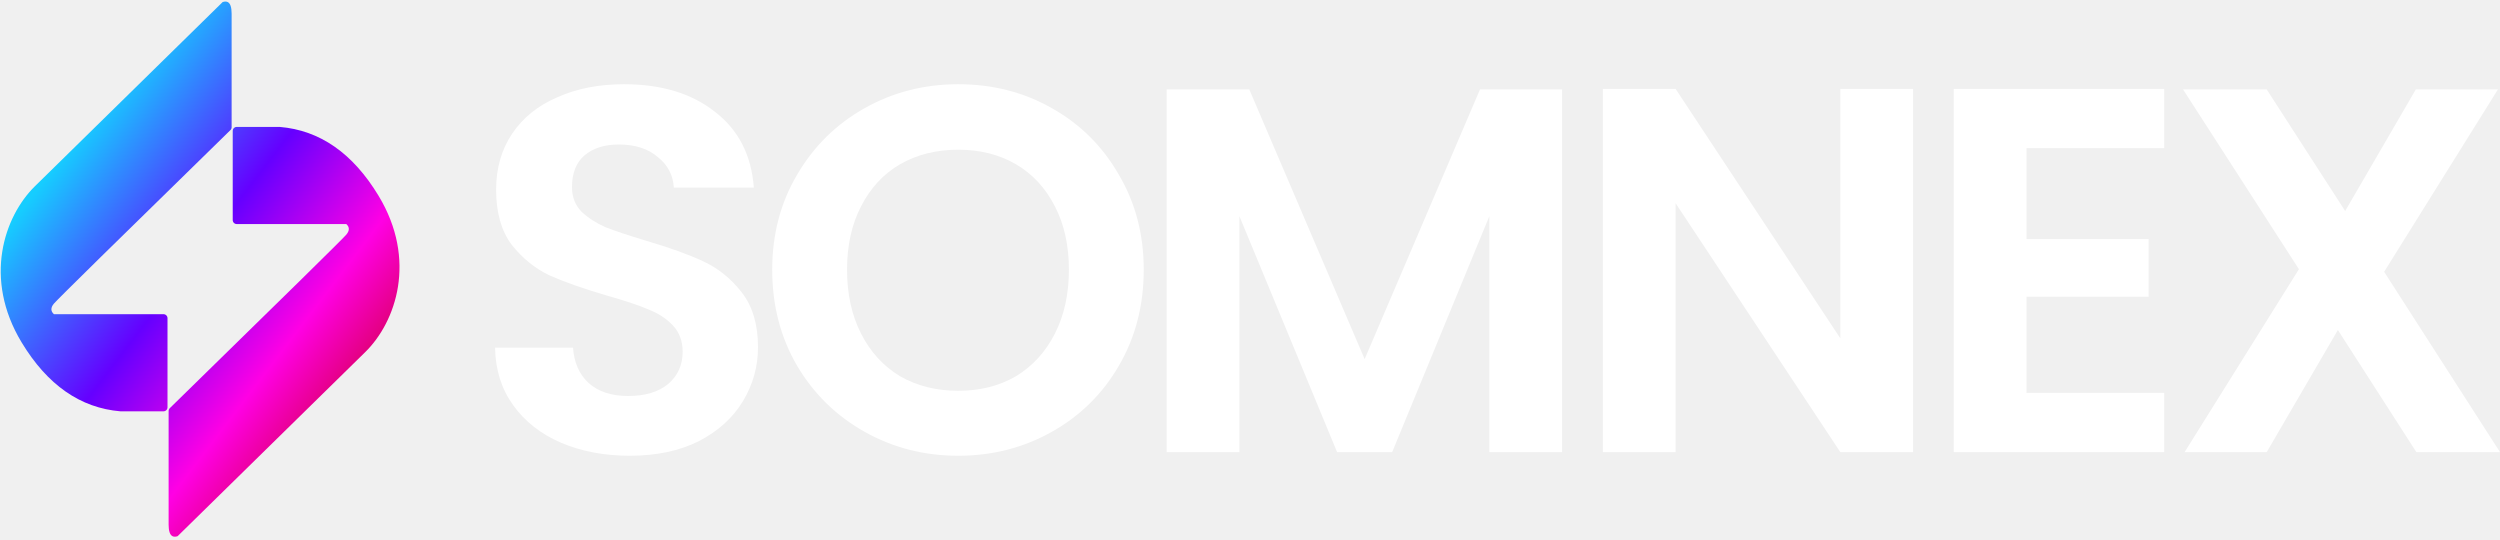
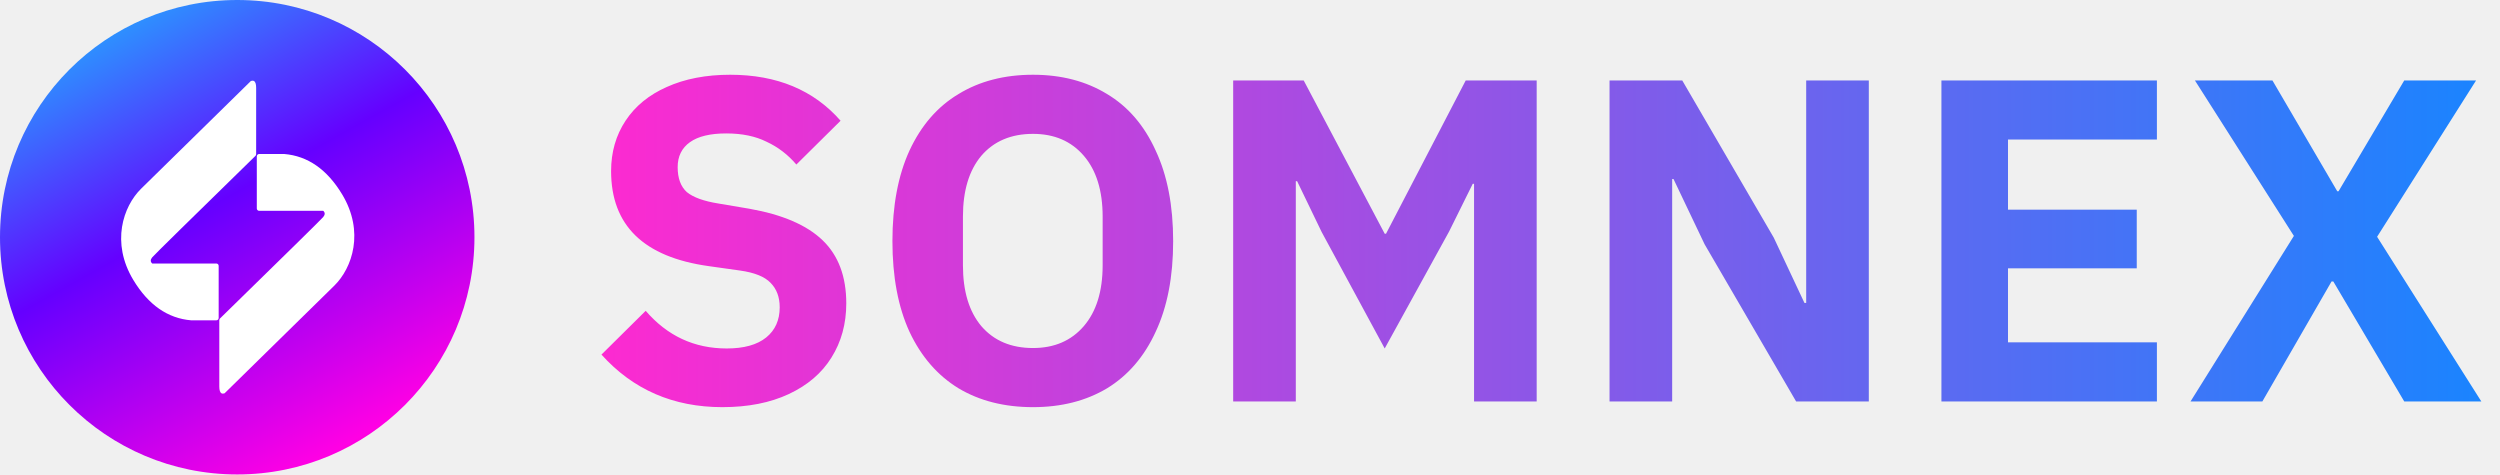
- <svg xmlns="http://www.w3.org/2000/svg" width="802" height="173" viewBox="0 0 802 173" fill="none">
-   <g clip-path="url(#clip0_1915_68)">
-     <path d="M89.72 40.714C102.622 41.79 113.203 49.165 121.462 62.838C133.851 83.347 127.049 103.212 117.22 112.901C110.667 119.361 90.584 139.063 56.974 172.008C56.317 172.228 55.772 172.229 55.34 172.01C54.507 171.587 54.091 170.348 54.091 168.293V131.854C54.091 131.507 54.231 131.174 54.48 130.932C91.145 95.117 110.017 76.564 111.097 75.273C112.176 73.981 112.176 72.851 111.097 71.882H75.954C75.238 71.882 74.658 71.303 74.658 70.59V42.006C74.658 41.292 75.238 40.714 75.954 40.714H89.72ZM71.42 0.663C72.077 0.442 72.622 0.442 73.055 0.661C73.888 1.084 74.304 2.323 74.304 4.378V40.816C74.304 41.163 74.164 41.496 73.915 41.739C37.246 77.557 18.373 96.11 17.297 97.397C16.217 98.689 16.217 99.82 17.297 100.789H52.44C53.156 100.789 53.736 101.367 53.736 102.081V130.665C53.736 131.378 53.156 131.957 52.44 131.957H38.675C25.773 130.88 15.192 123.506 6.933 109.833C-5.456 89.323 1.345 69.459 11.175 59.769C17.728 53.31 37.809 33.607 71.42 0.663Z" fill="url(#paint0_linear_1915_68)" />
+ <svg xmlns="http://www.w3.org/2000/svg" width="137" height="26" viewBox="0 0 137 26" fill="none">
+   <rect width="26" height="26" rx="13" fill="url(#paint0_linear_7083_6806)" />
+   <g clip-path="url(#clip0_7083_6806)">
+     <path d="M15.577 8.439C16.866 8.547 17.923 9.283 18.748 10.649C19.985 12.698 19.306 14.682 18.324 15.65C17.669 16.296 15.663 18.264 12.306 21.554C12.241 21.576 12.186 21.576 12.143 21.555C12.06 21.512 12.018 21.388 12.018 21.183V17.543C12.018 17.508 12.033 17.475 12.057 17.451C15.719 13.875 17.604 12.022 17.713 11.892C17.82 11.762 17.82 11.649 17.713 11.553H14.202C14.131 11.553 14.073 11.495 14.073 11.424V8.568C14.073 8.497 14.13 8.439 14.202 8.439H15.577ZM13.749 4.438C13.814 4.416 13.87 4.416 13.913 4.438C13.996 4.481 14.037 4.605 14.037 4.809V8.449C14.037 8.484 14.023 8.517 13.999 8.541C10.336 12.119 8.45 13.973 8.343 14.101C8.235 14.23 8.235 14.344 8.343 14.44H11.853C11.925 14.44 11.983 14.498 11.983 14.569V17.425C11.983 17.496 11.925 17.554 11.853 17.554H10.478C9.19 17.446 8.132 16.709 7.307 15.344C6.07 13.295 6.749 11.311 7.731 10.343C8.386 9.697 10.392 7.729 13.749 4.438Z" fill="white" />
  </g>
-   <path d="M775.165 145.037L749.995 105.865L727.158 145.037H700.82L737.493 86.362L700.32 28.686H727.158L752.328 67.692L774.999 28.686H801.336L764.83 87.195L802.003 145.037H775.165Z" fill="white" />
-   <path d="M650.103 47.523V76.694H689.275V95.197H650.103V126.035H694.276V145.038H626.766V28.52H694.276V47.523H650.103Z" fill="white" />
-   <path d="M613.711 145.038H590.374L537.532 65.192V145.038H514.195V28.52H537.532L590.374 108.532V28.52H613.711V145.038Z" fill="white" />
-   <path d="M501.119 28.686V145.037H477.782V69.359L446.61 145.037H428.941L397.603 69.359V145.037H374.266V28.686H400.77L437.775 115.2L474.781 28.686H501.119Z" fill="white" />
-   <path d="M307.402 146.204C296.512 146.204 286.51 143.648 277.398 138.537C268.285 133.425 261.062 126.368 255.728 117.367C250.394 108.254 247.727 97.975 247.727 86.528C247.727 75.193 250.394 65.025 255.728 56.024C261.062 46.911 268.285 39.799 277.398 34.687C286.51 29.575 296.512 27.019 307.402 27.019C318.404 27.019 328.406 29.575 337.407 34.687C346.52 39.799 353.687 46.911 358.91 56.024C364.245 65.025 366.912 75.193 366.912 86.528C366.912 97.975 364.245 108.254 358.91 117.367C353.687 126.368 346.52 133.425 337.407 138.537C328.295 143.648 318.293 146.204 307.402 146.204ZM307.402 125.368C314.404 125.368 320.571 123.812 325.905 120.7C331.239 117.478 335.407 112.921 338.407 107.032C341.408 101.142 342.908 94.308 342.908 86.528C342.908 78.749 341.408 71.971 338.407 66.192C335.407 60.302 331.239 55.801 325.905 52.69C320.571 49.578 314.404 48.023 307.402 48.023C300.401 48.023 294.178 49.578 288.733 52.69C283.399 55.801 279.231 60.302 276.231 66.192C273.231 71.971 271.73 78.749 271.73 86.528C271.73 94.308 273.231 101.142 276.231 107.032C279.231 112.921 283.399 117.478 288.733 120.7C294.178 123.812 300.401 125.368 307.402 125.368Z" fill="white" />
-   <path d="M201.994 146.204C193.881 146.204 186.547 144.815 179.99 142.037C173.545 139.259 168.433 135.258 164.655 130.035C160.876 124.812 158.931 118.645 158.82 111.532H183.824C184.158 116.311 185.824 120.089 188.825 122.867C191.937 125.646 196.159 127.035 201.494 127.035C206.939 127.035 211.217 125.757 214.329 123.201C217.44 120.534 218.996 117.089 218.996 112.866C218.996 109.421 217.941 106.587 215.829 104.365C213.718 102.142 211.051 100.42 207.828 99.197C204.716 97.864 200.382 96.419 194.826 94.863C187.269 92.641 181.102 90.474 176.323 88.362C171.656 86.139 167.599 82.861 164.154 78.527C160.821 74.082 159.154 68.192 159.154 60.858C159.154 53.968 160.876 47.967 164.321 42.855C167.766 37.743 172.6 33.854 178.823 31.187C185.047 28.408 192.159 27.019 200.16 27.019C212.162 27.019 221.886 29.964 229.331 35.854C236.888 41.633 241.055 49.745 241.833 60.191H216.163C215.94 56.191 214.218 52.912 210.995 50.356C207.883 47.689 203.716 46.356 198.493 46.356C193.937 46.356 190.27 47.523 187.491 49.856C184.824 52.19 183.491 55.579 183.491 60.024C183.491 63.136 184.491 65.748 186.491 67.859C188.603 69.859 191.159 71.526 194.159 72.86C197.271 74.082 201.605 75.527 207.161 77.194C214.718 79.416 220.885 81.639 225.664 83.861C230.442 86.084 234.554 89.418 237.999 93.863C241.444 98.308 243.167 104.142 243.167 111.366C243.167 117.589 241.555 123.368 238.333 128.702C235.11 134.036 230.387 138.314 224.164 141.537C217.941 144.649 210.551 146.204 201.994 146.204Z" fill="white" />
+   <path d="M39.584 22.312C36.896 22.312 34.688 21.352 32.96 19.432L35.384 17.032C36.568 18.408 38.048 19.096 39.824 19.096C40.768 19.096 41.488 18.896 41.984 18.496C42.48 18.096 42.728 17.544 42.728 16.84C42.728 16.28 42.56 15.832 42.224 15.496C41.904 15.16 41.344 14.936 40.544 14.824L38.84 14.584C35.272 14.088 33.488 12.352 33.488 9.376C33.488 8.336 33.752 7.416 34.28 6.616C34.808 5.816 35.56 5.2 36.536 4.768C37.528 4.32 38.688 4.096 40.016 4.096C42.576 4.096 44.592 4.936 46.064 6.616L43.64 9.016C43.176 8.472 42.632 8.056 42.008 7.768C41.4 7.464 40.664 7.312 39.8 7.312C38.92 7.312 38.256 7.472 37.808 7.792C37.36 8.112 37.136 8.568 37.136 9.16C37.136 9.768 37.304 10.224 37.64 10.528C37.992 10.816 38.568 11.024 39.368 11.152L41.072 11.44C42.88 11.76 44.216 12.336 45.08 13.168C45.944 14 46.376 15.152 46.376 16.624C46.376 17.744 46.104 18.736 45.56 19.6C45.032 20.448 44.256 21.112 43.232 21.592C42.208 22.072 40.992 22.312 39.584 22.312ZM56.609 22.312C55.041 22.312 53.681 21.968 52.529 21.28C51.377 20.576 50.481 19.544 49.841 18.184C49.217 16.824 48.905 15.168 48.905 13.216C48.905 11.264 49.217 9.608 49.841 8.248C50.481 6.872 51.377 5.84 52.529 5.152C53.681 4.448 55.041 4.096 56.609 4.096C58.161 4.096 59.513 4.448 60.665 5.152C61.817 5.84 62.705 6.872 63.329 8.248C63.969 9.608 64.289 11.264 64.289 13.216C64.289 15.168 63.969 16.824 63.329 18.184C62.705 19.544 61.817 20.576 60.665 21.28C59.513 21.968 58.161 22.312 56.609 22.312ZM56.609 19.072C57.777 19.072 58.705 18.672 59.393 17.872C60.081 17.072 60.425 15.96 60.425 14.536V11.872C60.425 10.448 60.081 9.336 59.393 8.536C58.705 7.736 57.777 7.336 56.609 7.336C55.409 7.336 54.465 7.736 53.777 8.536C53.105 9.336 52.769 10.448 52.769 11.872V14.536C52.769 15.96 53.105 17.072 53.777 17.872C54.465 18.672 55.409 19.072 56.609 19.072ZM71.01 22H67.578V4.408H71.442L75.882 12.808H75.954L80.322 4.408H84.21V22H80.778V10.072H80.706L79.41 12.688L75.882 19.096L72.426 12.712L71.082 9.928H71.01V22ZM91.635 22H88.203V4.408H92.187L97.203 13.024L98.883 16.6H98.979V4.408H102.411V22H98.427L93.411 13.384L91.707 9.808H91.635V22ZM118.198 18.76V22H106.39V4.408H118.198V7.648H110.038V11.488H117.094V14.704H110.038V18.76H118.198ZM127.769 15.424L123.977 22H120.041L125.705 12.928L120.281 4.408H124.529L128.081 10.48H128.153L131.753 4.408H135.689L130.265 12.976L135.977 22H131.753L127.865 15.424H127.769Z" fill="url(#paint1_linear_7083_6806)" />
  <defs>
-     <linearGradient id="paint0_linear_1915_68" x1="29.585" y1="37.601" x2="133.147" y2="116.669" gradientUnits="userSpaceOnUse">
+     <linearGradient id="paint0_linear_7083_6806" x1="0" y1="0" x2="18.294" y2="32.869" gradientUnits="userSpaceOnUse">
      <stop stop-color="#16CDFF" />
      <stop offset="0.412" stop-color="#6500FF" />
-       <stop offset="0.721" stop-color="#FF00E4" />
+       <stop offset="0.81" stop-color="#FF00E4" />
      <stop offset="1" stop-color="#D1003F" />
    </linearGradient>
-     <clipPath id="clip0_1915_68">
-       <rect width="127.927" height="171.677" fill="white" transform="translate(0.234375 0.496948)" />
+     <linearGradient id="paint1_linear_7083_6806" x1="32" y1="12.5" x2="137" y2="12.5" gradientUnits="userSpaceOnUse">
+       <stop stop-color="#FF29D0" />
+       <stop offset="1" stop-color="#1885FF" />
+     </linearGradient>
+     <clipPath id="clip0_7083_6806">
+       <rect width="12.779" height="17.149" fill="white" transform="translate(6.63832 4.42188)" />
    </clipPath>
  </defs>
</svg>
